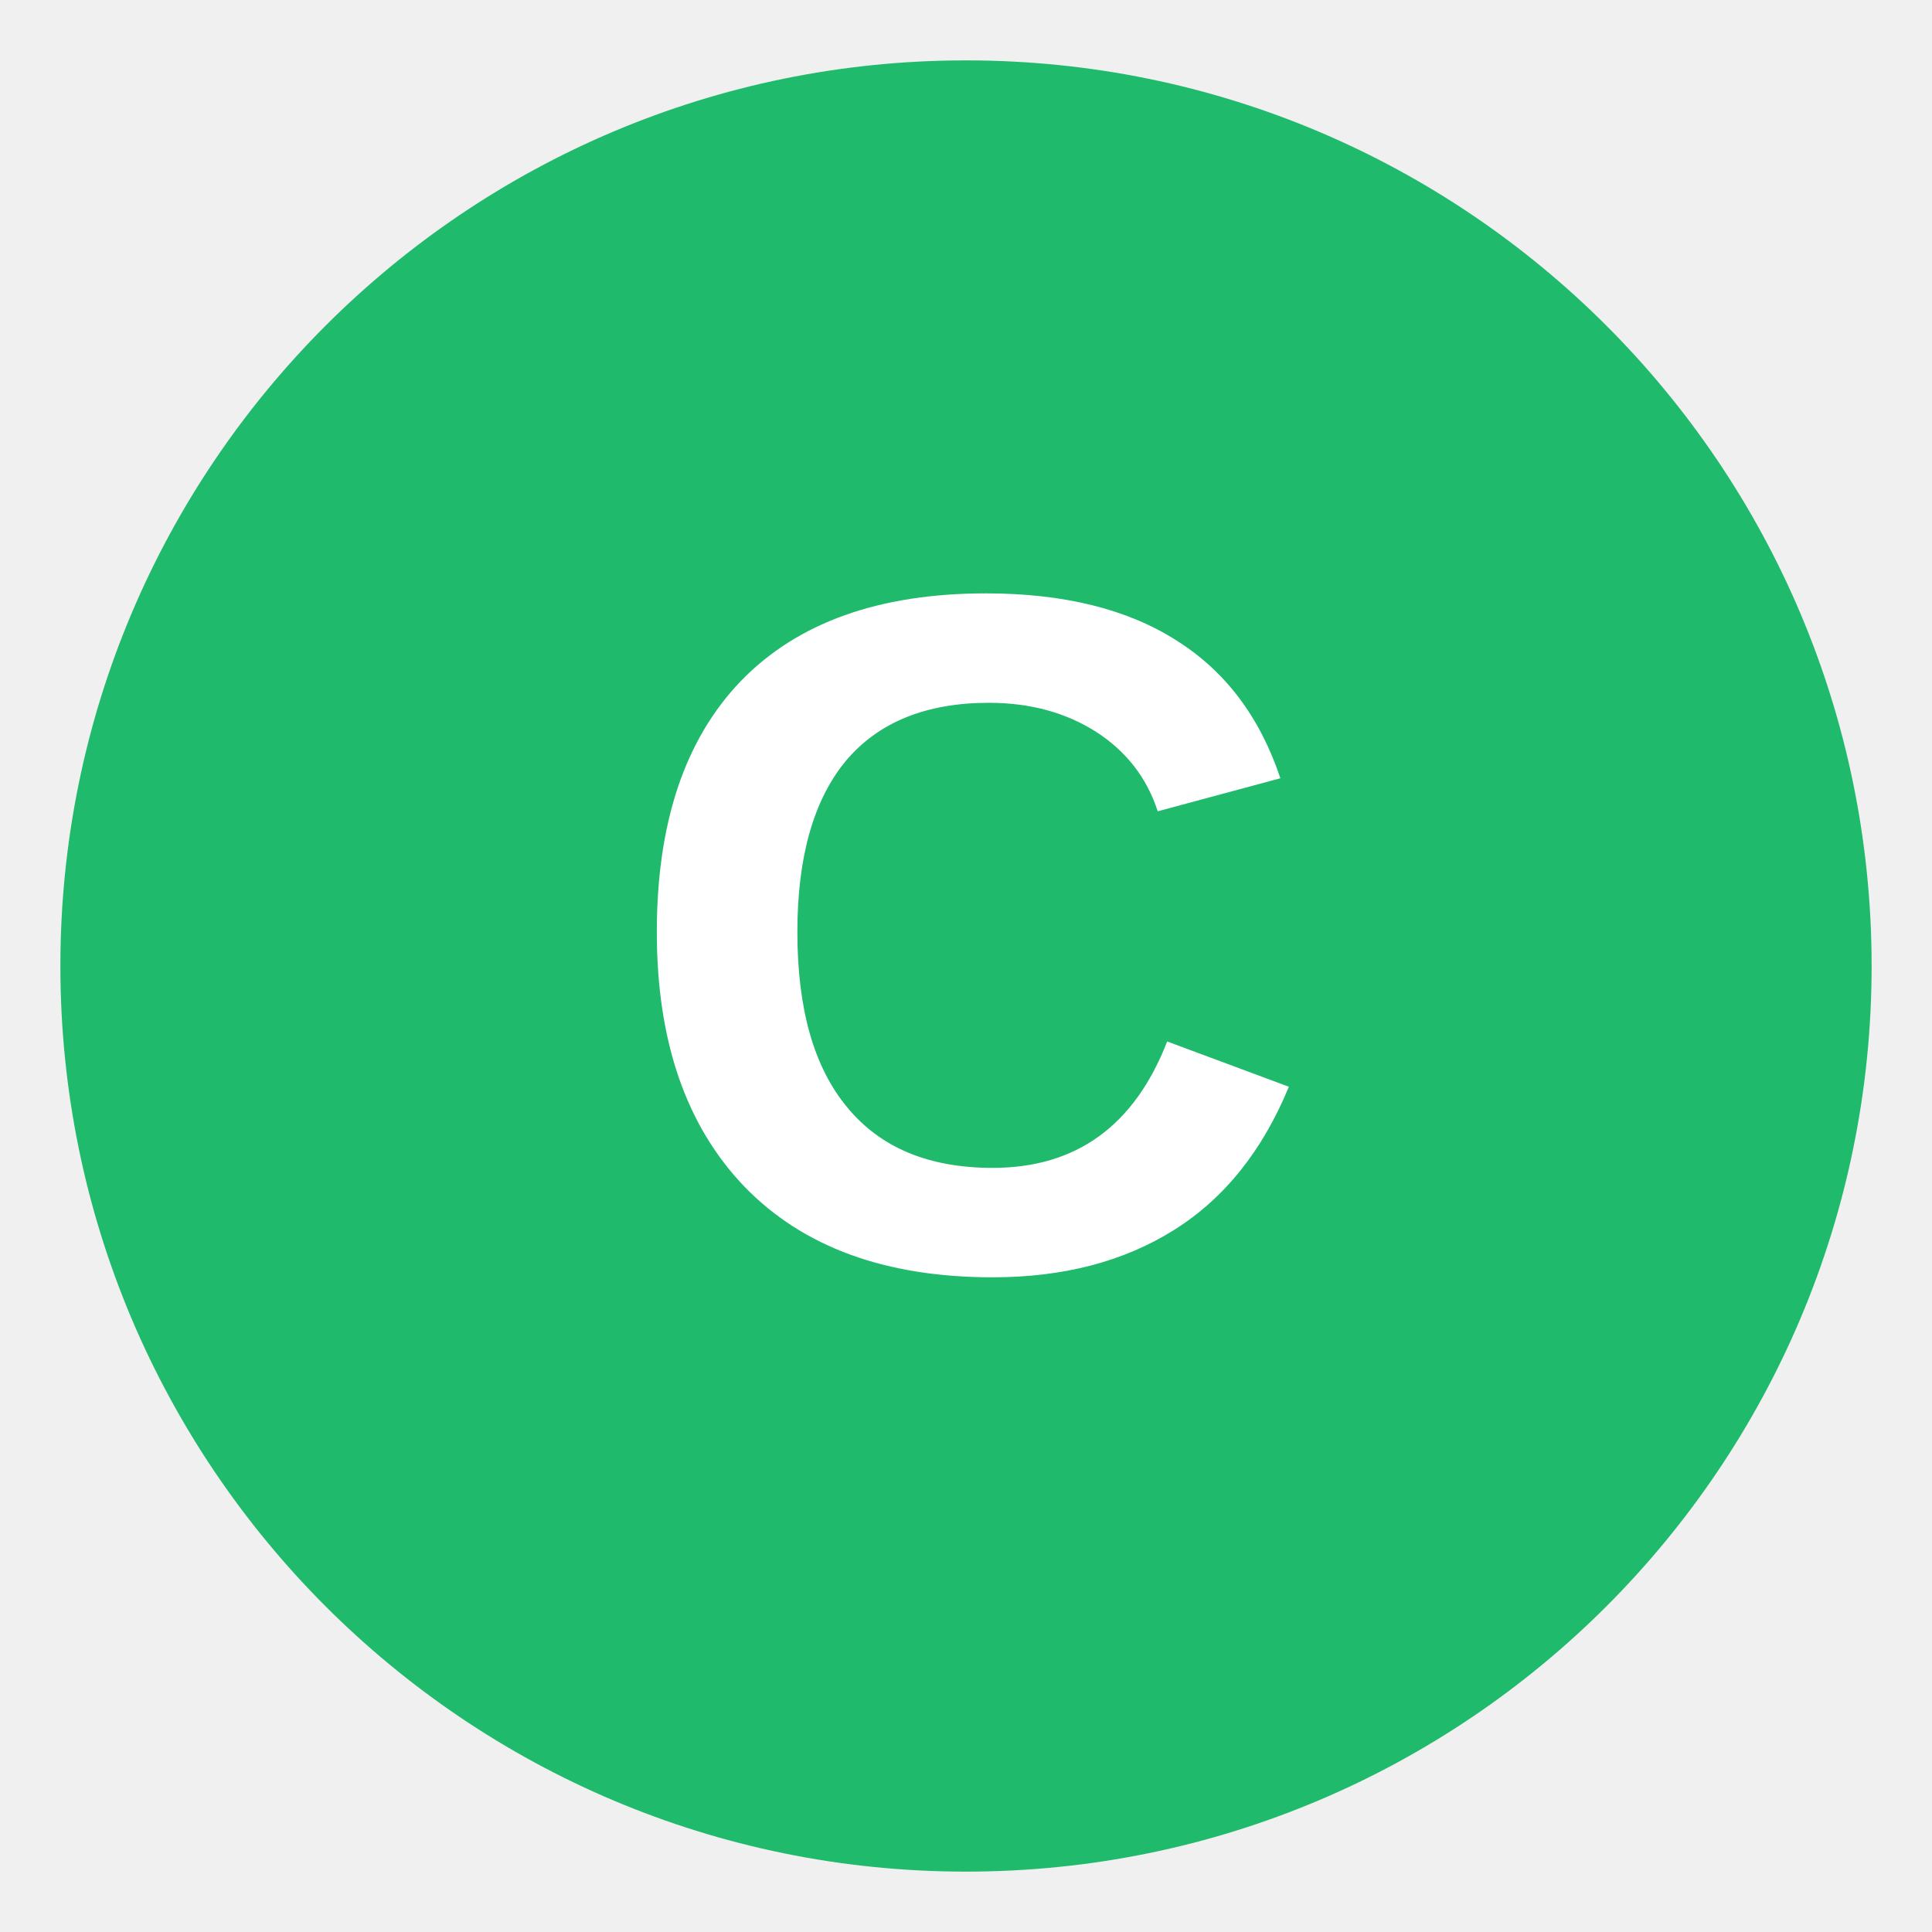
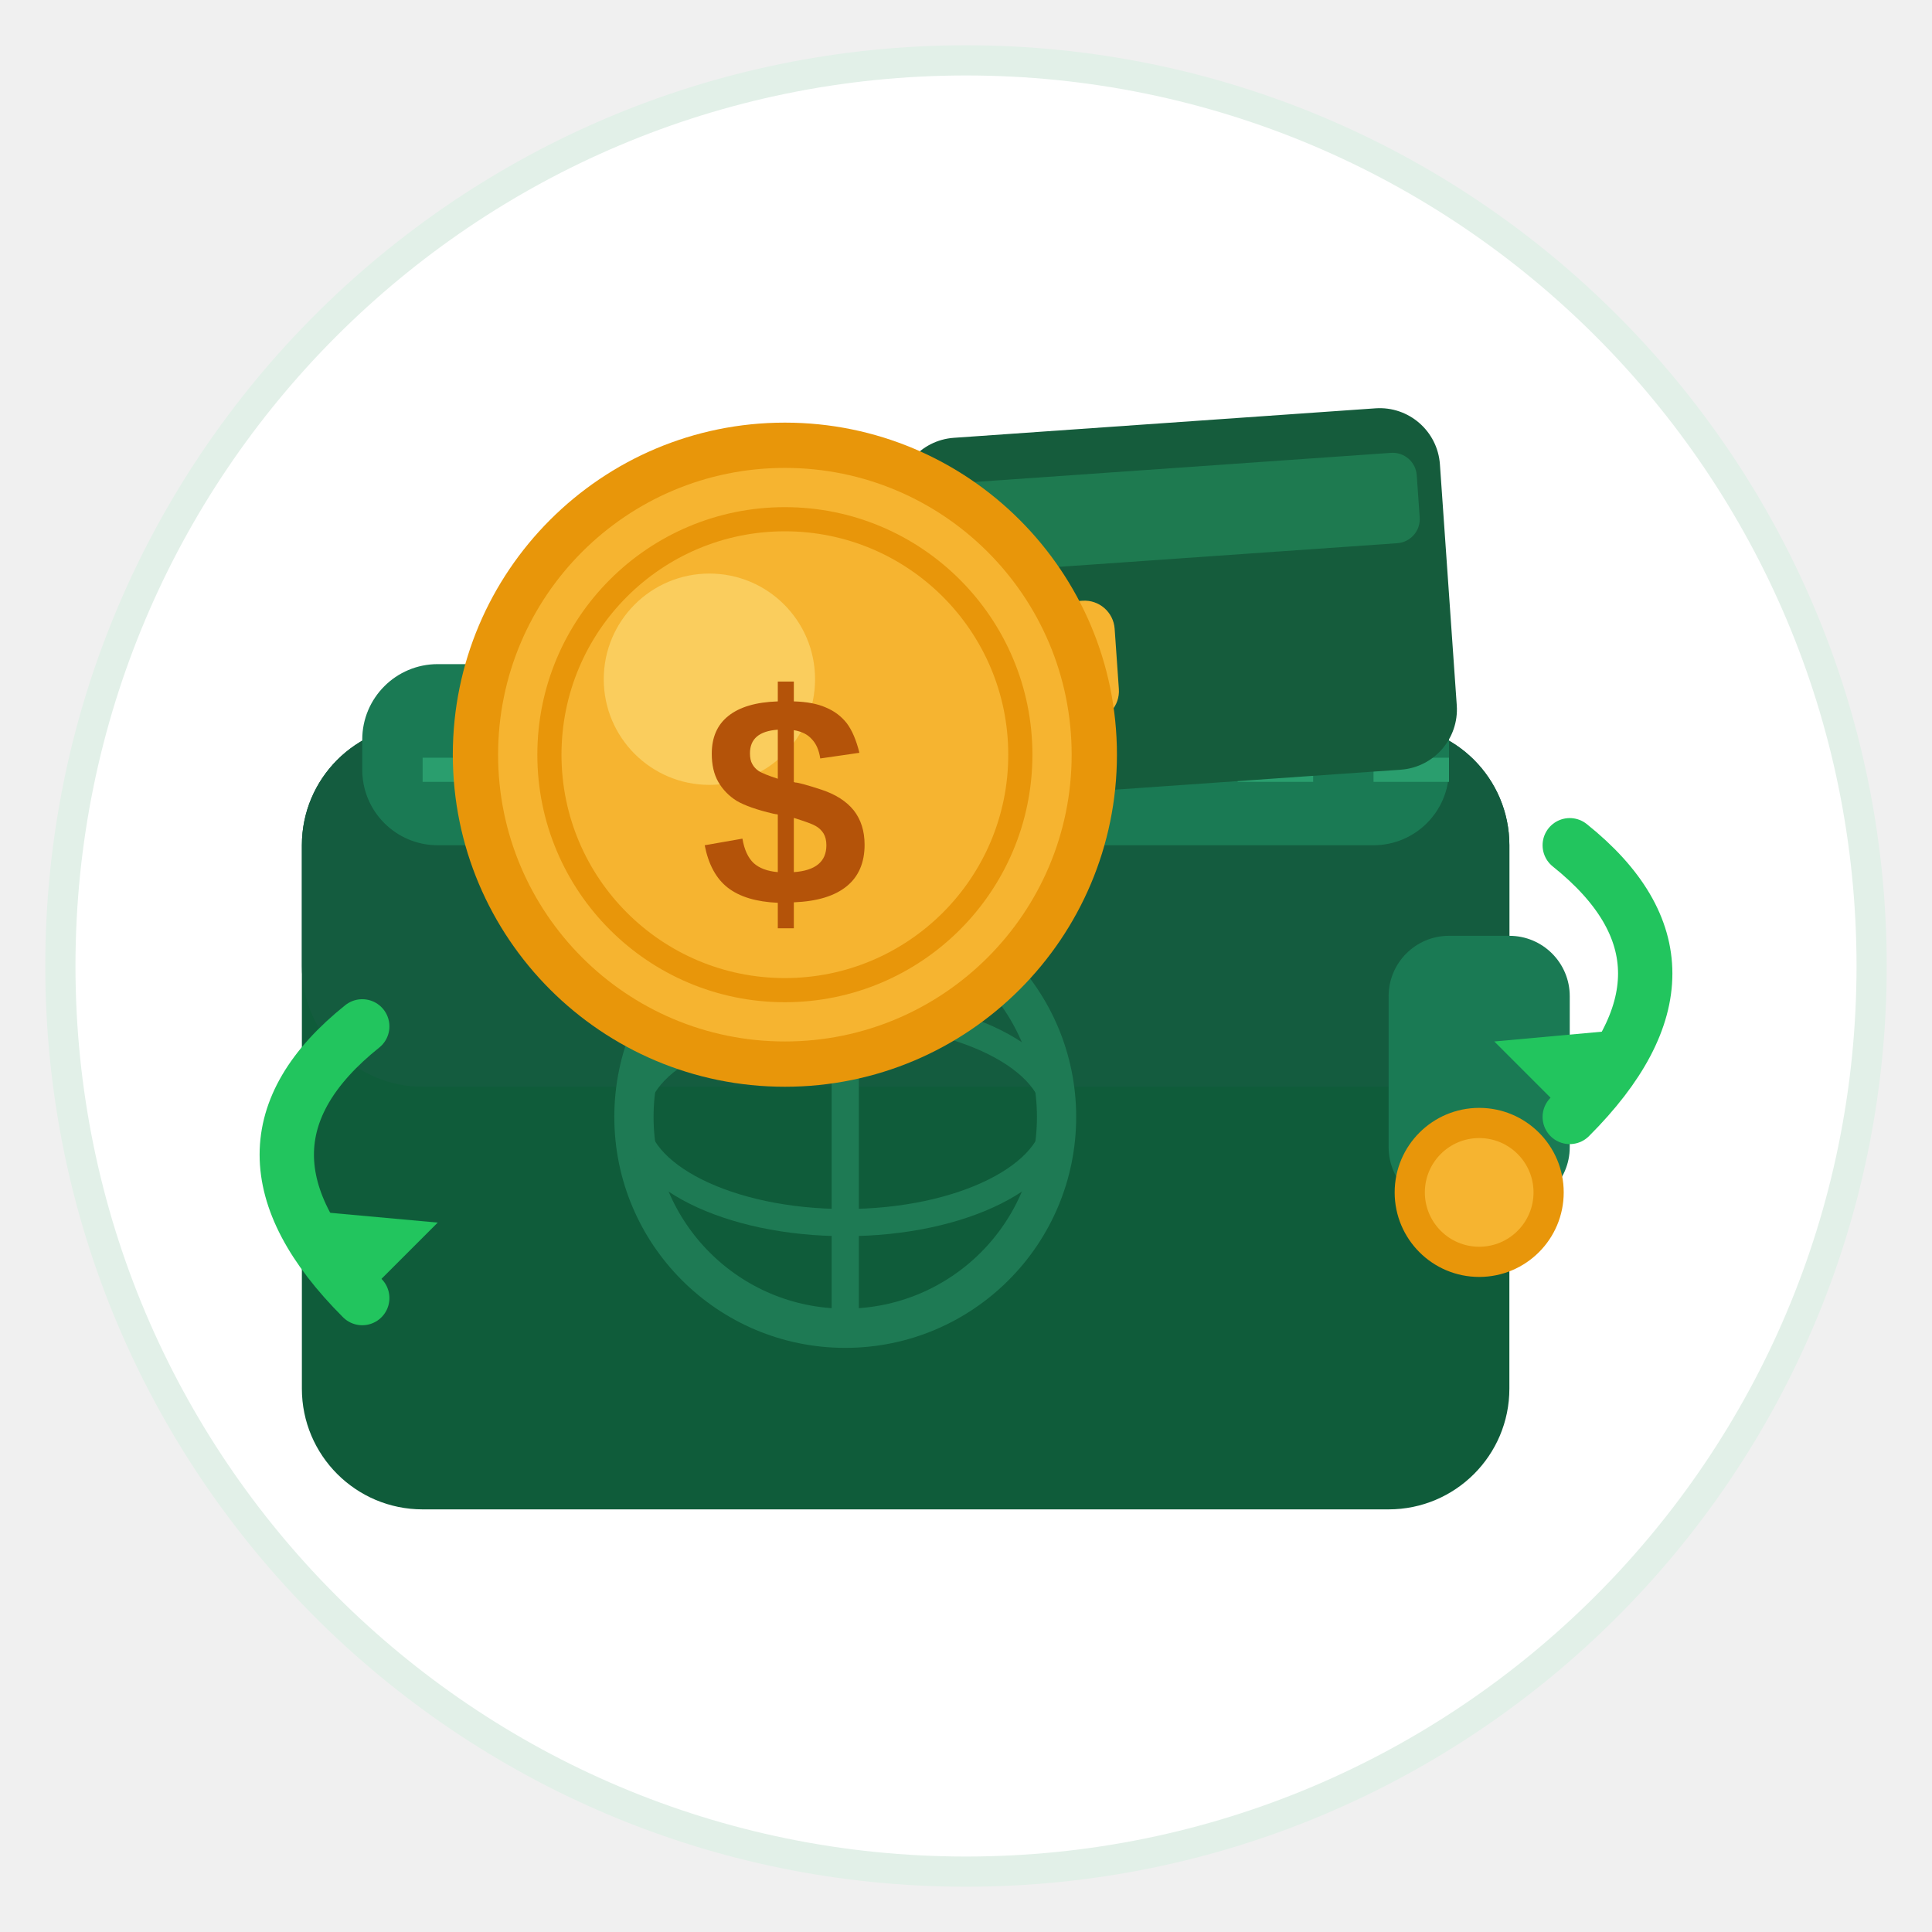
- <svg xmlns="http://www.w3.org/2000/svg" viewBox="0 0 32 32" fill="none">
-   <circle cx="16" cy="16" r="15" fill="#1fba6c" />
-   <text x="16" y="21" font-family="Arial, sans-serif" font-size="16" font-weight="700" fill="#ffffff" text-anchor="middle">C</text>
+ <svg xmlns="http://www.w3.org/2000/svg" viewBox="0 0 64 64" fill="none">
+   <circle cx="32" cy="32" r="30" fill="#ffffff" />
+   <circle cx="32" cy="32" r="30" fill="none" stroke="#e2f0e8" stroke-width="1" />
+   <rect x="10" y="24" width="40" height="26" rx="4" fill="#0f5c3a" />
+   <rect x="10" y="24" width="40" height="12" rx="4" fill="#145c3f" />
+   <rect x="12" y="22" width="36" height="6" rx="2.5" fill="#1a7a54" />
+   <line x1="14" y1="25.5" x2="50" y2="25.5" stroke="#2a9e6e" stroke-width="0.8" stroke-dasharray="2.5 2" />
+   <rect x="30" y="14" width="18" height="12" rx="2" fill="#155c3c" transform="rotate(-4 39 20)" />
+   <rect x="31" y="15.5" width="16" height="3" rx="0.8" fill="#1e7a50" transform="rotate(-4 39 17)" />
+   <rect x="32" y="20" width="5" height="4" rx="1" fill="#f6b430" transform="rotate(-4 34.5 22)" />
+   <circle cx="28" cy="37" r="7" fill="none" stroke="#1e7a54" stroke-width="1.3" />
+   <ellipse cx="28" cy="37" rx="7" ry="3.5" fill="none" stroke="#1e7a54" stroke-width="0.9" />
+   <line x1="28" y1="30" x2="28" y2="44" stroke="#1e7a54" stroke-width="0.9" />
+   <circle cx="26" cy="25" r="11" fill="#e8960a" />
+   <circle cx="26" cy="25" r="9.5" fill="#f6b430" />
+   <circle cx="26" cy="25" r="7.8" fill="none" stroke="#e8960a" stroke-width="0.8" />
+   <circle cx="23.5" cy="22.5" r="3.5" fill="#fde68a" opacity="0.5" />
+   <text x="26" y="30" font-family="Arial Black, Arial, sans-serif" font-size="10" font-weight="900" fill="#b45309" text-anchor="middle" dominant-baseline="auto">$</text>
+   <rect x="46" y="31" width="6" height="9" rx="2" fill="#1a7a54" />
+   <circle cx="49" cy="39.5" r="2.8" fill="#e8960a" />
+   <circle cx="49" cy="39.5" r="1.8" fill="#f6b430" />
+   <path d="M12 34 Q7 38 12 43" stroke="#22c55e" stroke-width="1.8" fill="none" stroke-linecap="round" />
+   <polygon points="12,43 9,40 14.5,40.5" fill="#22c55e" />
+   <path d="M52 28 Q57 32 52 37" stroke="#22c55e" stroke-width="1.8" fill="none" stroke-linecap="round" />
+   <polygon points="52,37 49.5,34.5 55,34" fill="#22c55e" />
</svg>
